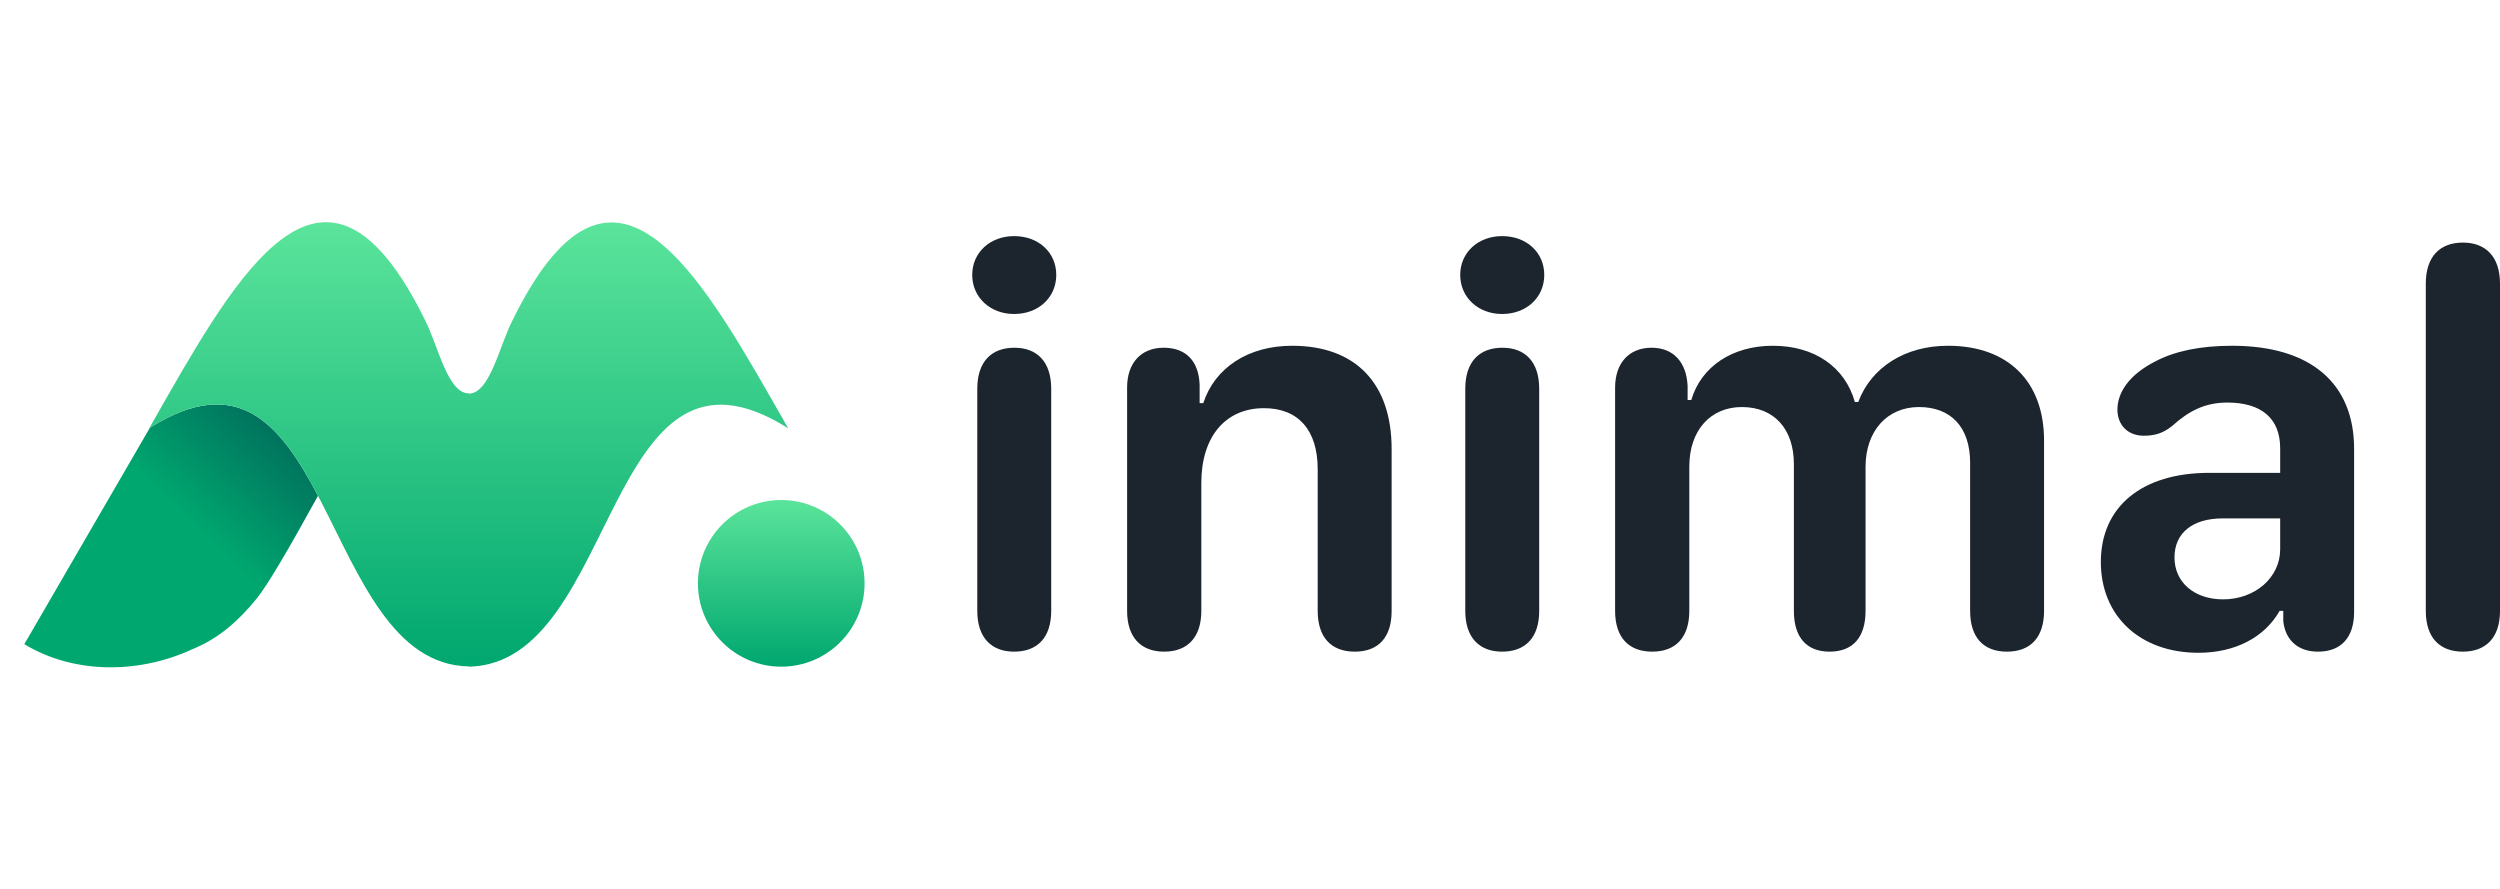
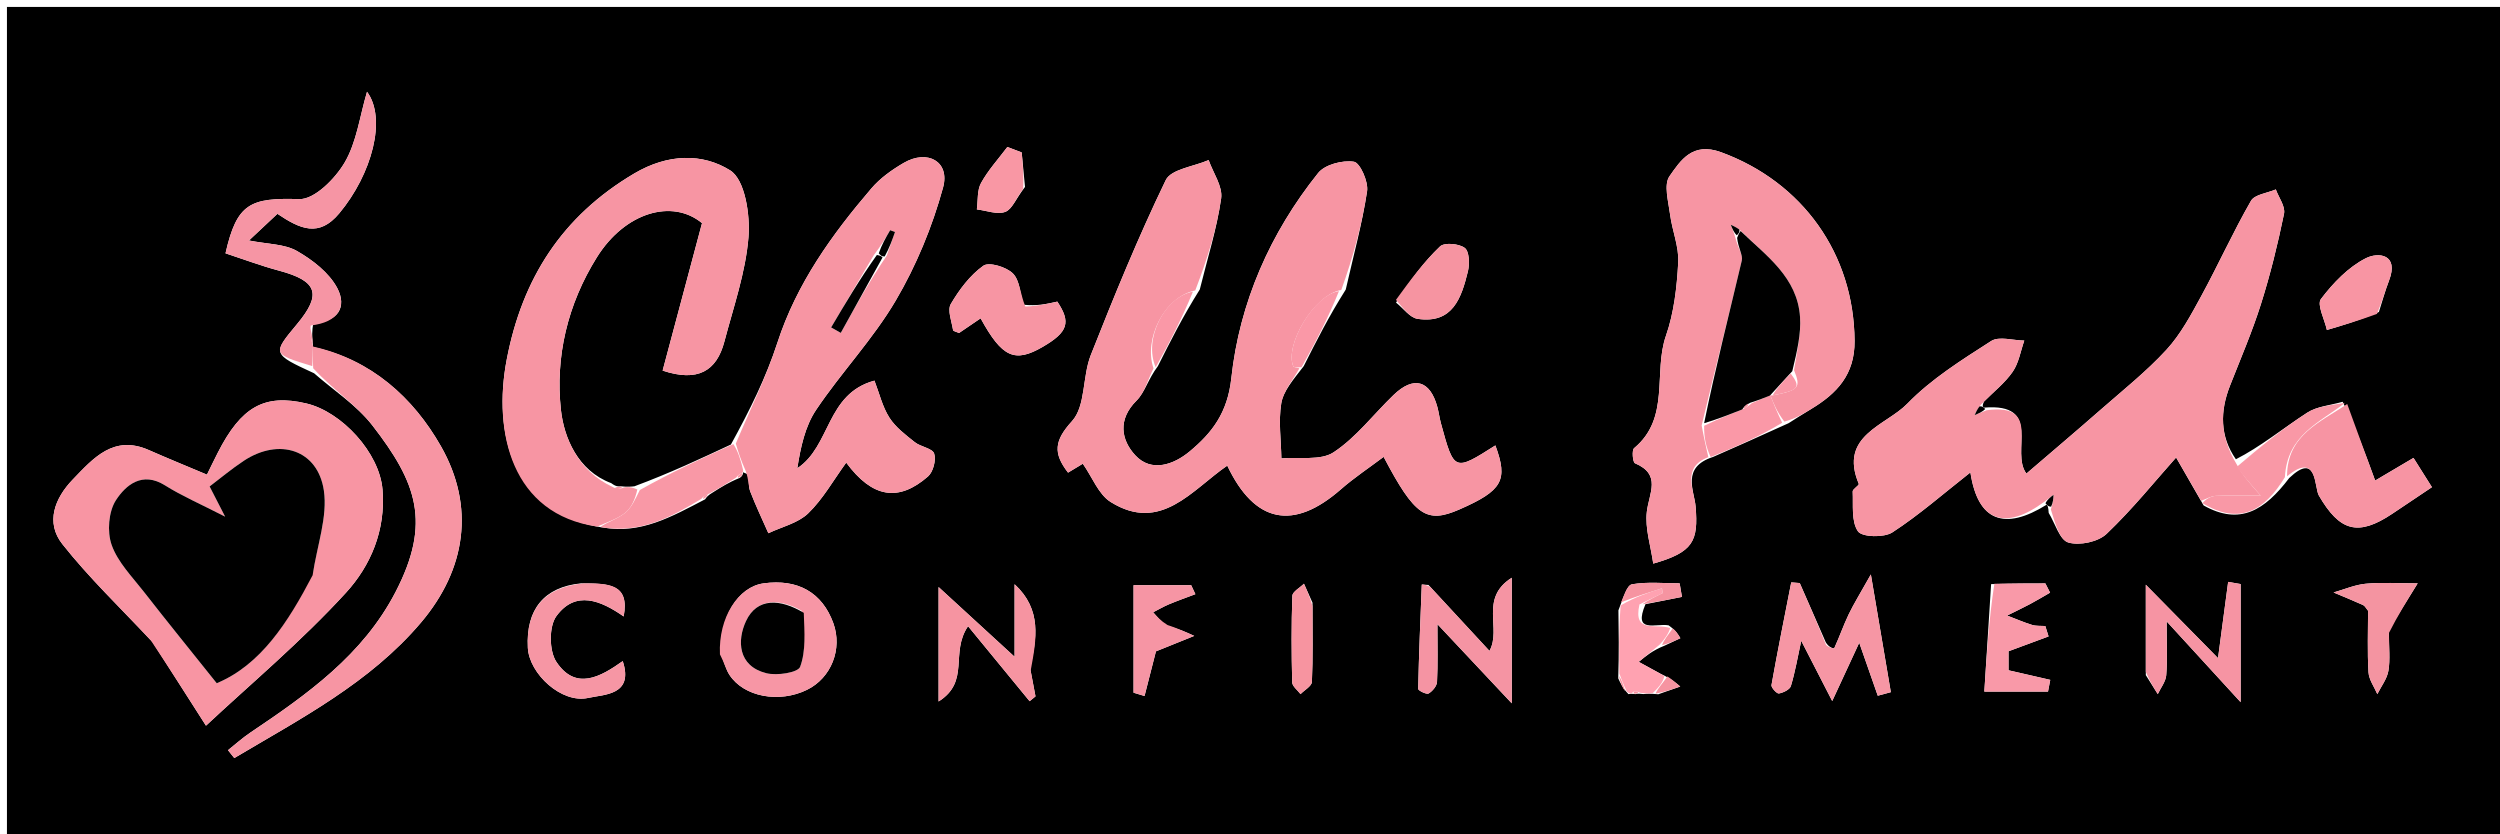
- <svg xmlns="http://www.w3.org/2000/svg" width="360" height="128" viewBox="0 0 360 128" fill="none">
-   <path d="M21.588 61.59C34.378 53.546 40.459 61.254 45.792 71.393C41.379 79.429 38.459 84.333 37.033 86.105C34.343 89.447 31.409 91.978 27.8 93.438C20.214 97.004 10.783 97.17 3.5 92.762L21.588 61.59Z" fill="url(#paint0_linear_4107_1209908)" />
-   <path fill-rule="evenodd" clip-rule="evenodd" d="M111.078 57.431C99.51 37.193 87.552 18.124 73.817 46.096C71.938 49.691 70.568 56.68 67.5 56.68V56.644C64.432 56.644 63.063 49.656 61.184 46.06C47.447 18.089 35.49 37.157 23.922 57.396C23.052 58.922 22.216 60.379 21.5 61.645C48.01 44.863 45.778 95.562 67.5 95.965V96C89.223 95.597 86.99 44.899 113.5 61.68C112.785 60.414 111.949 58.958 111.078 57.431" fill="url(#paint1_linear_4107_1209908)" />
-   <path fill-rule="evenodd" clip-rule="evenodd" d="M112.5 96C119.127 96 124.5 90.627 124.5 84C124.5 77.373 119.127 72 112.5 72C105.873 72 100.5 77.373 100.5 84C100.5 90.627 105.873 96 112.5 96" fill="url(#paint2_linear_4107_1209908)" />
-   <path fill-rule="evenodd" clip-rule="evenodd" d="M146.031 45.215C149.553 45.215 152.103 42.826 152.103 39.587C152.103 36.348 149.553 34 146.031 34C142.591 34 140 36.348 140 39.587C140 42.826 142.591 45.215 146.031 45.215ZM146.031 93.838C149.351 93.838 151.374 91.854 151.374 87.968V55.984C151.374 52.097 149.351 50.073 146.072 50.073C142.753 50.073 140.729 52.097 140.729 55.984V87.968C140.729 91.814 142.753 93.838 146.031 93.838ZM200.394 88.008C200.394 91.773 198.491 93.838 195.091 93.838C191.65 93.838 189.748 91.733 189.748 87.968V67.563C189.748 61.935 186.955 58.777 182.017 58.777C176.471 58.777 172.99 62.866 172.99 69.547V87.968C172.99 91.733 171.047 93.838 167.647 93.838C164.247 93.838 162.304 91.733 162.304 87.968V55.781C162.304 52.259 164.328 50.073 167.566 50.073C170.764 50.073 172.626 51.976 172.747 55.417V58.049H173.273C174.933 52.947 179.75 49.789 186.064 49.789C195.213 49.789 200.394 55.215 200.394 64.648V88.008ZM216.302 45.215C219.823 45.215 222.374 42.826 222.374 39.587C222.374 36.348 219.823 34 216.302 34C212.861 34 210.27 36.348 210.27 39.587C210.27 42.826 212.861 45.215 216.302 45.215ZM221.645 87.968C221.645 91.854 219.621 93.838 216.302 93.838C213.023 93.838 210.999 91.814 210.999 87.968V55.984C210.999 52.097 213.023 50.073 216.342 50.073C219.621 50.073 221.645 52.097 221.645 55.984V87.968ZM289.001 93.838C292.401 93.838 294.344 91.773 294.344 87.968V63.433C294.344 54.931 289.163 49.789 280.5 49.789C274.307 49.789 269.45 52.907 267.588 57.887H267.102C265.685 52.866 261.314 49.789 255.282 49.789C249.454 49.789 244.96 52.785 243.544 57.603H243.017V55.579C242.856 52.138 240.953 50.073 237.836 50.073C234.598 50.073 232.574 52.259 232.574 55.822V87.968C232.574 91.773 234.517 93.838 237.917 93.838C241.317 93.838 243.26 91.773 243.26 87.968V67.198C243.26 61.976 246.296 58.615 250.83 58.615C255.444 58.615 258.318 61.733 258.318 66.834V87.968C258.318 91.773 260.14 93.838 263.459 93.838C266.819 93.838 268.64 91.773 268.64 87.968V67.239C268.64 62.057 271.757 58.615 276.331 58.615C280.946 58.615 283.698 61.53 283.698 66.632V87.968C283.698 91.773 285.601 93.838 289.001 93.838ZM328.265 87.968C326.079 91.814 321.829 94 316.567 94C308.188 94 302.521 88.737 302.521 80.923C302.521 72.988 308.39 68.089 318.145 68.089H328.346V64.567C328.346 60.235 325.634 57.968 320.736 57.968C317.498 57.968 315.19 59.182 312.802 61.328C311.588 62.3 310.454 62.745 308.714 62.745C306.366 62.745 304.909 61.166 304.909 58.98C304.909 56.47 306.65 53.919 310.414 52.016C313.126 50.599 316.729 49.789 321.424 49.789C332.677 49.789 338.992 55.134 338.992 64.648V88.13C338.992 91.773 337.13 93.838 333.811 93.838C330.977 93.838 329.115 92.259 328.791 89.466V87.968H328.265ZM320.129 86.308C315.96 86.308 313.126 83.838 313.126 80.275C313.126 76.753 315.717 74.648 320.088 74.648H328.346V79.101C328.346 83.15 324.743 86.308 320.129 86.308ZM360 87.968C360 91.854 357.936 93.838 354.657 93.838C351.338 93.838 349.314 91.854 349.314 87.968V40.842C349.314 36.956 351.338 34.931 354.657 34.931C357.936 34.931 360 36.956 360 40.842V87.968Z" fill="#1C252E" />
-   <defs>
-     <linearGradient id="paint0_linear_4107_1209908" x1="38" y1="41.947" x2="16.381" y2="64.906" gradientUnits="userSpaceOnUse">
-       <stop stop-color="#004B50" />
-       <stop offset="1" stop-color="#00A76F" />
-     </linearGradient>
-     <linearGradient id="paint1_linear_4107_1209908" x1="21.5" y1="32" x2="21.5" y2="96" gradientUnits="userSpaceOnUse">
-       <stop stop-color="#5BE49B" />
-       <stop offset="1" stop-color="#00A76F" />
-     </linearGradient>
-     <linearGradient id="paint2_linear_4107_1209908" x1="100.5" y1="72" x2="100.5" y2="96" gradientUnits="userSpaceOnUse">
-       <stop stop-color="#5BE49B" />
-       <stop offset="1" stop-color="#00A76F" />
-     </linearGradient>
-   </defs>
+ <svg xmlns="http://www.w3.org/2000/svg" version="1.1" id="Layer_1" x="0px" y="0px" width="100%" viewBox="0 0 360 120" enable-background="new 0 0 360 120" xml:space="preserve">
+   <path fill="#000000" opacity="1" stroke="none" d=" M231,121   C154,121 77.5,121 1,121   C1,81 1,41 1,1   C121,1 241,1 361,1   C361,41 361,81 361,121   C317.833,121 274.667,121 231,121  M240.271,90.046   C238.384,89.726 235.136,91.299 236.947,87.004   C238.699,86.654 240.45,86.304 242.202,85.954   C242.091,85.302 241.98,84.65 241.869,83.999   C239.576,83.999 237.241,83.753 235.014,84.136   C234.265,84.265 233.791,85.992 233.052,87.889   C233.098,90.926 233.145,93.962 233.025,97.686   C233.355,98.401 233.685,99.116 234.507,99.961   C234.671,99.917 234.835,99.872 235.5,99.955   C235.665,99.906 235.83,99.857 236.658,99.945   C237.105,99.899 237.551,99.853 238.793,99.975   C239.846,99.603 240.899,99.232 241.952,98.86   C241.303,98.3 240.653,97.739 239.167,97.049   C238.104,96.469 237.041,95.889 235.978,95.31   C236.985,94.479 237.991,93.649 239.688,92.981   C240.45,92.62 241.213,92.26 241.975,91.899   C241.634,91.328 241.293,90.757 240.271,90.046  M107.011,67.998   C107.011,67.998 107.026,68.041 107.773,68.329   C107.851,69.152 107.754,70.042 108.04,70.784   C108.823,72.817 109.766,74.788 110.646,76.784   C112.591,75.858 114.921,75.332 116.388,73.913   C118.507,71.863 120.001,69.166 121.855,66.617   C125.63,71.719 129.386,72.303 133.628,68.613   C134.378,67.96 134.825,66.247 134.52,65.315   C134.27,64.552 132.587,64.357 131.728,63.673   C130.399,62.616 128.96,61.53 128.069,60.136   C127.073,58.577 126.636,56.661 125.922,54.811   C118.935,56.711 119.654,64.229 114.812,67.43   C115.286,64.42 115.925,61.397 117.523,59.019   C121.14,53.633 125.712,48.848 128.984,43.283   C131.948,38.243 134.254,32.645 135.8,27.005   C136.827,23.258 133.556,21.461 130.13,23.462   C128.439,24.449 126.747,25.65 125.487,27.123   C119.779,33.792 114.714,40.835 111.939,49.369   C110.325,54.331 107.974,59.054 105.248,64.015   C100.858,66.069 96.469,68.124 91.355,70.028   C90.868,70.078 90.38,70.128 89.392,70.032   C89.047,70.062 88.703,70.091 88.015,69.571   C83.15,67.761 81.205,62.951 80.776,59.039   C79.942,51.424 81.702,43.862 85.946,37.06   C90.002,30.56 96.801,28.59 101.092,32.131   C99.119,39.518 97.263,46.465 95.419,53.367   C100.456,55.046 103.187,53.459 104.311,49.192   C105.623,44.213 107.367,39.241 107.781,34.172   C108.046,30.929 107.276,25.866 105.147,24.536   C101.161,22.045 96.197,22.108 91.329,24.984   C80.892,31.152 75.187,40.158 72.965,51.788   C70.952,62.324 73.701,74.083 86.873,75.974   C92.267,76.914 96.66,74.444 101.538,71.899   C101.73,71.611 101.922,71.324 102.742,70.851   C103.833,70.157 104.925,69.462 106.508,68.824   C106.812,68.641 106.992,68.374 107.011,67.998  M337.34,57.855   C335.617,58.359 333.658,58.502 332.216,59.439   C328.695,61.729 325.414,64.387 321.966,66.133   C319.626,62.759 319.679,59.209 321.126,55.523   C322.656,51.628 324.319,47.77 325.578,43.787   C326.927,39.522 328.003,35.157 328.901,30.774   C329.114,29.733 328.143,28.45 327.717,27.278   C326.49,27.809 324.669,28 324.134,28.93   C321.569,33.397 319.442,38.112 316.976,42.639   C315.51,45.33 314.023,48.127 311.977,50.354   C309.088,53.498 305.7,56.189 302.476,59.016   C298.968,62.093 295.403,65.104 291.804,68.194   C289.44,65.069 294.224,57.976 285.673,58.7   C285.537,58.58 285.4,58.46 285.692,57.823   C287.094,56.409 288.714,55.147 289.828,53.534   C290.708,52.261 290.965,50.557 291.499,49.044   C289.884,49.028 287.862,48.379 286.726,49.109   C282.501,51.825 278.117,54.558 274.658,58.125   C271.584,61.294 264.728,62.69 267.665,69.678   C267.75,69.88 266.769,70.421 266.786,70.779   C266.881,72.743 266.564,75.093 267.545,76.511   C268.132,77.36 271.289,77.45 272.5,76.663   C276.379,74.141 279.89,71.052 283.738,68.029   C284.813,75.096 288.664,76.457 294.721,72.675   C294.842,72.808 294.962,72.94 295.012,73.857   C295.933,75.354 296.592,77.761 297.842,78.123   C299.468,78.594 302.131,78.035 303.352,76.874   C307.079,73.326 310.33,69.277 313.359,65.88   C314.462,67.79 315.712,69.954 317.324,72.787   C322.538,75.717 326.125,73.484 329.647,68.838   C333.726,64.952 333.234,70.185 333.917,71.357   C336.908,76.494 339.529,77.307 344.515,73.963   C346.356,72.729 348.197,71.494 350.198,70.152   C349.233,68.62 348.39,67.282 347.543,65.938   C345.455,67.172 343.597,68.27 342.021,69.201   C340.551,65.173 339.274,61.672 337.34,57.855  M45.014,49.208   C44.953,48.48 44.892,47.752 45.133,46.384   C48.692,46.429 49.989,44.186 48.57,41.491   C47.404,39.276 45.021,37.436 42.767,36.147   C40.966,35.118 38.547,35.169 35.85,34.63   C37.484,33.099 38.739,31.923 39.948,30.79   C43.234,32.996 45.932,34.224 48.855,30.718   C53.567,25.066 55.714,17.066 52.85,13.215   C51.794,16.786 51.353,20.471 49.631,23.403   C48.262,25.735 45.279,28.74 43.097,28.674   C36.033,28.462 34.109,29.267 32.473,36.478   C35.003,37.306 37.551,38.269 40.17,38.971   C45.708,40.454 46.384,42.341 42.775,46.669   C39.193,50.966 39.193,50.966 45.223,53.748   C48.056,56.233 51.365,58.348 53.632,61.271   C60.017,69.505 62.136,75.259 56.954,85.257   C52.251,94.33 44.231,99.997 36.05,105.494   C34.92,106.253 33.901,107.178 32.83,108.026   C33.133,108.404 33.435,108.783 33.737,109.161   C43.286,103.483 53.279,98.318 60.627,89.643   C67.108,81.99 68.445,72.96 63.493,64.255   C59.51,57.254 53.472,51.788 45.049,49.965   C45.049,49.965 45.106,49.936 45.014,49.208  M257.56,60.939   C258.645,60.254 259.718,59.55 260.817,58.888   C264.518,56.658 267.092,53.941 267.06,49.101   C266.978,36.577 259.571,26.215 247.827,21.917   C243.716,20.412 242.007,23.093 240.409,25.374   C239.55,26.598 240.252,29.027 240.49,30.882   C240.787,33.203 241.785,35.517 241.662,37.79   C241.47,41.342 241.059,45.02 239.896,48.35   C238.045,53.653 240.556,60.182 235.313,64.532   C234.959,64.825 235.117,66.573 235.434,66.707   C239.294,68.345 237.456,71.005 237.142,73.701   C236.865,76.085 237.705,78.599 238.066,81.159   C243.87,79.513 244.572,77.9 244.169,72.944   C243.984,70.675 242.067,67.291 246.676,65.801   C250.093,64.292 253.511,62.783 257.56,60.939  M172.77,41.685   C173.844,37.321 175.211,33 175.847,28.574   C176.094,26.855 174.694,24.899 174.044,23.051   C171.92,23.983 168.635,24.353 167.867,25.941   C163.891,34.162 160.431,42.643 157.069,51.143   C155.852,54.222 156.349,58.462 154.374,60.637   C151.814,63.456 151.619,65.239 153.799,68.059   C154.795,67.458 155.754,66.879 155.926,66.775   C157.295,68.728 158.186,71.194 159.934,72.286   C167.164,76.798 171.65,70.534 176.727,67.05   C180.696,75.407 186.28,76.415 193.078,70.469   C195.005,68.785 197.159,67.359 199.243,65.789   C203.724,74.304 205.406,75.441 210.152,73.362   C216.357,70.643 217.192,69.158 215.334,64.141   C209.398,67.911 209.393,67.912 207.494,60.955   C207.283,60.182 207.189,59.378 206.979,58.606   C205.926,54.747 203.572,54.085 200.662,56.889   C197.789,59.657 195.304,62.978 192.038,65.131   C190.157,66.372 187.066,65.778 184.52,66.009   C184.474,63.363 184.083,60.66 184.502,58.09   C184.792,56.312 186.202,54.716 187.737,52.724   C189.528,49.166 191.319,45.607 193.787,41.701   C194.856,36.987 196.137,32.304 196.861,27.537   C197.069,26.166 195.841,23.425 194.966,23.29   C193.331,23.037 190.794,23.688 189.815,24.911   C182.898,33.546 178.487,43.589 177.311,54.446   C176.768,59.466 174.526,62.334 171.298,65.017   C169.053,66.884 165.822,68.09 163.487,65.569   C161.434,63.355 160.922,60.399 163.67,57.677   C164.852,56.506 165.317,54.61 166.734,52.728   C168.523,49.164 170.312,45.6 172.77,41.685  M21.998,92.491   C24.435,96.309 26.872,100.127 29.661,104.498   C36.014,98.554 43.391,92.381 49.824,85.344   C53.352,81.484 55.563,76.392 55.085,70.513   C54.652,65.185 49.201,59.294 44.114,58.098   C38.059,56.674 34.725,58.587 31.361,65.192   C30.774,66.345 30.214,67.512 29.8,68.35   C26.991,67.165 24.193,66.027 21.431,64.809   C16.358,62.573 13.439,65.979 10.485,69.043   C7.88,71.744 6.516,75.235 8.982,78.355   C12.794,83.179 17.28,87.47 21.998,92.491  M262.914,92.499   C261.664,89.652 260.414,86.806 259.164,83.96   C258.755,83.928 258.346,83.896 257.937,83.864   C256.97,88.791 255.975,93.713 255.094,98.655   C255.031,99.01 255.866,99.914 256.159,99.862   C256.8,99.749 257.735,99.297 257.889,98.784   C258.503,96.749 258.863,94.636 259.378,92.272   C260.881,95.196 262.204,97.769 263.839,100.95   C265.367,97.654 266.403,95.419 267.73,92.556   C268.795,95.6 269.597,97.892 270.399,100.183   C271.026,100.013 271.653,99.843 272.28,99.672   C271.396,94.459 270.511,89.246 269.403,82.721   C267.875,85.45 266.962,86.91 266.219,88.451   C265.456,90.038 264.881,91.715 264.142,93.315   C264.084,93.44 263.387,93.271 262.914,92.499  M103.938,94.517   C104.301,95.416 104.529,96.404 105.052,97.197   C107.137,100.357 112.187,101.289 116.193,99.34   C119.695,97.635 121.351,93.46 120.002,89.74   C118.4,85.326 114.894,83.326 109.947,84.005   C106.324,84.502 103.431,88.895 103.938,94.517  M147.364,43.879   C146.905,42.342 146.861,40.393 145.865,39.387   C144.929,38.441 142.413,37.686 141.603,38.264   C139.685,39.633 138.133,41.705 136.917,43.777   C136.394,44.669 137.044,46.269 137.239,47.535   C137.264,47.699 137.76,47.791 138.108,47.948   C139.113,47.265 140.15,46.559 141.209,45.839   C144.307,51.493 146.119,52.289 150.144,49.952   C153.841,47.805 154.226,46.4 152.253,43.433   C150.717,43.777 149.324,44.089 147.364,43.879  M308.997,97.22   C309.571,98.13 310.145,99.04 310.72,99.951   C311.145,99.046 311.863,98.164 311.939,97.231   C312.12,95.001 311.997,92.746 311.997,89.48   C315.806,93.639 318.869,96.983 322.653,101.115   C322.653,94.476 322.653,89.292 322.653,84.108   C322.053,84.003 321.453,83.897 320.854,83.792   C320.427,87.005 319.999,90.218 319.394,94.769   C315.578,90.89 312.384,87.645 308.996,84.202   C308.996,88.346 308.996,92.312 308.997,97.22  M205.699,84.235   C205.378,84.213 205.057,84.191 204.736,84.169   C204.541,89.18 204.323,94.19 204.219,99.203   C204.214,99.437 205.425,100.037 205.717,99.866   C206.275,99.539 206.901,98.794 206.932,98.194   C207.063,95.637 206.988,93.069 206.988,89.88   C210.646,93.776 213.754,97.085 217.694,101.28   C217.694,94.487 217.694,89.299 217.694,83.196   C212.965,86.182 216.277,90.521 214.482,93.73   C211.691,90.709 208.968,87.762 205.699,84.235  M148.336,96.199   C149.262,91.996 150.075,87.808 146.101,84.127   C146.101,87.263 146.101,90.398 146.101,94.576   C141.739,90.575 138.25,87.373 135.156,84.534   C135.156,89.398 135.156,94.656 135.156,101.015   C139.753,98.103 136.769,94.024 139.4,90.172   C142.49,93.937 145.376,97.454 148.263,100.972   C148.546,100.741 148.829,100.511 149.112,100.28   C148.906,99.179 148.7,98.078 148.336,96.199  M286.72,84.113   C286.394,89.272 286.068,94.432 285.743,99.586   C289.302,99.586 292.109,99.586 294.915,99.586   C295.022,99.025 295.13,98.464 295.237,97.903   C293.259,97.449 291.282,96.994 289.228,96.522   C289.228,95.464 289.228,94.393 289.228,93.78   C291.384,92.981 293.189,92.313 294.994,91.644   C294.837,91.145 294.679,90.646 294.522,90.147   C293.885,90.102 293.213,90.172 292.619,89.989   C291.398,89.611 290.218,89.097 289.022,88.639   C290.126,88.089 291.243,87.561 292.332,86.982   C293.307,86.464 294.252,85.89 295.21,85.341   C294.984,84.898 294.758,84.455 294.532,84.013   C292.239,84.013 289.946,84.013 286.72,84.113  M83.656,84.004   C78.369,84.524 75.715,87.742 76.007,93.278   C76.206,97.047 80.898,101.352 84.697,100.5   C86.99,99.985 91.293,100.137 89.675,95.201   C86.476,97.47 82.905,99.514 80.113,95.301   C79.066,93.721 79.035,90.202 80.119,88.722   C82.884,84.947 86.515,86.467 89.809,88.769   C90.706,84.034 87.608,84.013 83.656,84.004  M201.028,43.573   C202.06,44.385 203.01,45.747 204.137,45.914   C209.235,46.666 210.451,42.845 211.382,39.07   C211.647,37.996 211.58,36.196 210.927,35.702   C210.102,35.077 207.992,34.888 207.365,35.486   C205.04,37.701 203.097,40.317 201.028,43.573  M167.672,89.998   C167.132,89.388 166.591,88.779 166.051,88.169   C166.814,87.779 167.557,87.341 168.346,87.011   C169.592,86.489 170.869,86.04 172.134,85.56   C171.932,85.13 171.731,84.701 171.529,84.271   C168.801,84.271 166.072,84.271 163.233,84.271   C163.233,89.61 163.233,94.68 163.233,99.75   C163.759,99.908 164.286,100.067 164.812,100.225   C165.402,97.916 165.992,95.607 166.455,93.795   C168.441,92.993 170.204,92.281 171.966,91.57   C170.83,91.048 169.695,90.527 167.672,89.998  M342.56,44.927   C343.043,43.416 343.453,41.877 344.022,40.399   C345.489,36.582 342.472,36.278 340.681,37.186   C338.153,38.467 335.962,40.754 334.217,43.058   C333.606,43.865 334.737,45.993 335.072,47.518   C337.382,46.836 339.693,46.154 342.56,44.927  M344,90.695   C345.282,88.625 346.564,86.555 348.146,84.001   C345.281,84.001 342.962,83.84 340.68,84.056   C339.105,84.206 337.58,84.877 336.032,85.315   C337.452,85.913 338.88,86.491 340.283,87.127   C340.546,87.246 340.704,87.598 341.001,87.949   C341.001,90.833 340.886,93.827 341.062,96.804   C341.126,97.875 341.889,98.905 342.334,99.954   C342.889,98.839 343.728,97.772 343.93,96.597   C344.207,94.983 343.999,93.286 344,90.695  M147.601,26.92   C147.442,25.263 147.282,23.606 147.123,21.949   C146.436,21.688 145.749,21.427 145.062,21.166   C143.774,22.881 142.297,24.493 141.271,26.353   C140.688,27.41 140.842,28.873 140.665,30.154   C142.049,30.318 143.607,30.943 144.765,30.506   C145.766,30.129 146.313,28.546 147.601,26.92  M189.001,86.79   C188.591,85.878 188.18,84.966 187.77,84.054   C187.187,84.636 186.12,85.2 186.099,85.802   C185.95,89.949 185.971,94.105 186.075,98.254   C186.089,98.83 186.857,99.388 187.275,99.954   C187.847,99.368 188.886,98.803 188.914,98.192   C189.077,94.712 188.998,91.22 189.001,86.79  z" />
+   <path fill="#F795A3" opacity="1" stroke="none" d=" M187.112,53.039   C186.202,54.716 184.792,56.312 184.502,58.09   C184.083,60.66 184.474,63.363 184.52,66.009   C187.066,65.778 190.157,66.372 192.038,65.131   C195.304,62.978 197.789,59.657 200.662,56.889   C203.572,54.085 205.926,54.747 206.979,58.606   C207.189,59.378 207.283,60.182 207.494,60.955   C209.393,67.912 209.398,67.911 215.334,64.141   C217.192,69.158 216.357,70.643 210.152,73.362   C205.406,75.441 203.724,74.304 199.243,65.789   C197.159,67.359 195.005,68.785 193.078,70.469   C186.28,76.415 180.696,75.407 176.727,67.05   C171.65,70.534 167.164,76.798 159.934,72.286   C158.186,71.194 157.295,68.728 155.926,66.775   C155.754,66.879 154.795,67.458 153.799,68.059   C151.619,65.239 151.814,63.456 154.374,60.637   C156.349,58.462 155.852,54.222 157.069,51.143   C160.431,42.643 163.891,34.162 167.867,25.941   C168.635,24.353 171.92,23.983 174.044,23.051   C174.694,24.899 176.094,26.855 175.847,28.574   C175.211,33 173.844,37.321 172.119,41.821   C167.613,42.766 164.655,48.884 166.108,53.043   C165.317,54.61 164.852,56.506 163.67,57.677   C160.922,60.399 161.434,63.355 163.487,65.569   C165.822,68.09 169.053,66.884 171.298,65.017   C174.526,62.334 176.768,59.466 177.311,54.446   C178.487,43.589 182.898,33.546 189.815,24.911   C190.794,23.688 193.331,23.037 194.966,23.29   C195.841,23.425 197.069,26.166 196.861,27.537   C196.137,32.304 194.856,36.987 193.149,41.75   C189.203,42.431 184.987,49.701 186.217,52.718   C186.297,52.914 186.803,52.936 187.112,53.039  z" />
+   <path fill="#F795A3" opacity="1" stroke="none" d=" M286.07,59.076   C294.224,57.976 289.44,65.069 291.804,68.194   C295.403,65.104 298.968,62.093 302.476,59.016   C305.7,56.189 309.088,53.498 311.977,50.354   C314.023,48.127 315.51,45.33 316.976,42.639   C319.442,38.112 321.569,33.397 324.134,28.93   C324.669,28 326.49,27.809 327.717,27.278   C328.143,28.45 329.114,29.733 328.901,30.774   C328.003,35.157 326.927,39.522 325.578,43.787   C324.319,47.77 322.656,51.628 321.126,55.523   C319.679,59.209 319.626,62.759 322.07,66.842   C322.99,68.477 323.806,69.403 325.539,71.37   C322.64,71.37 320.848,71.3 319.065,71.404   C318.352,71.445 317.662,71.868 316.962,72.118   C315.712,69.954 314.462,67.79 313.359,65.88   C310.33,69.277 307.079,73.326 303.352,76.874   C302.131,78.035 299.468,78.594 297.842,78.123   C296.592,77.761 295.933,75.354 295.324,73.358   C295.658,72.326 295.681,71.793 295.704,71.259   C295.261,71.594 294.817,71.929 294.374,72.264   C288.664,76.457 284.813,75.096 283.738,68.029   C279.89,71.052 276.379,74.141 272.5,76.663   C271.289,77.45 268.132,77.36 267.545,76.511   C266.564,75.093 266.881,72.743 266.786,70.779   C266.769,70.421 267.75,69.88 267.665,69.678   C264.728,62.69 271.584,61.294 274.658,58.125   C278.117,54.558 282.501,51.825 286.726,49.109   C287.862,48.379 289.884,49.028 291.499,49.044   C290.965,50.557 290.708,52.261 289.828,53.534   C288.714,55.147 287.094,56.409 285.249,58.27   C284.655,59.067 284.504,59.417 284.353,59.766   C284.926,59.536 285.498,59.306 286.07,59.076  z" />
+   <path fill="#F795A3" opacity="1" stroke="none" d=" M246.003,65.833   C242.067,67.291 243.984,70.675 244.169,72.944   C244.572,77.9 243.87,79.513 238.066,81.159   C237.705,78.599 236.865,76.085 237.142,73.701   C237.456,71.005 239.294,68.345 235.434,66.707   C235.117,66.573 234.959,64.825 235.313,64.532   C240.556,60.182 238.045,53.653 239.896,48.35   C241.059,45.02 241.47,41.342 241.662,37.79   C241.785,35.517 240.787,33.203 240.49,30.882   C240.252,29.027 239.55,26.598 240.409,25.374   C242.007,23.093 243.716,20.412 247.827,21.917   C259.571,26.215 266.978,36.577 267.06,49.101   C267.092,53.941 264.518,56.658 260.817,58.888   C259.718,59.55 258.645,60.254 256.947,60.709   C255.863,59.29 255.394,58.1 254.935,56.934   C254.946,56.958 254.898,56.936 255.26,56.94   C259.068,56.201 259.361,55.812 258.336,53.296   C258.796,50.524 259.363,48.07 259.205,45.664   C258.828,39.927 254.343,36.833 250.463,33.047   C249.925,32.673 249.579,32.523 249.232,32.373   C249.46,32.941 249.689,33.509 249.958,34.453   C250.294,35.734 251.003,36.736 250.817,37.527   C248.975,45.338 246.985,53.113 245.039,61.262   C245.361,63.028 245.682,64.43 246.003,65.833  z" />
+   <path fill="#F795A3" opacity="1" stroke="none" d=" M105.955,63.884   C107.974,59.054 110.325,54.331 111.939,49.369   C114.714,40.835 119.779,33.792 125.487,27.123   C126.747,25.65 128.439,24.449 130.13,23.462   C133.556,21.461 136.827,23.258 135.8,27.005   C134.254,32.645 131.948,38.243 128.984,43.283   C125.712,48.848 121.14,53.633 117.523,59.019   C115.925,61.397 115.286,64.42 114.812,67.43   C119.654,64.229 118.935,56.711 125.922,54.811   C126.636,56.661 127.073,58.577 128.069,60.136   C128.96,61.53 130.399,62.616 131.728,63.673   C132.587,64.357 134.27,64.552 134.52,65.315   C134.825,66.247 134.378,67.96 133.628,68.613   C129.386,72.303 125.63,71.719 121.855,66.617   C120.001,69.166 118.507,71.863 116.388,73.913   C114.921,75.332 112.591,75.858 110.646,76.784   C109.766,74.788 108.823,72.817 108.04,70.784   C107.754,70.042 107.851,69.152 107.383,67.823   C106.646,66.173 106.3,65.029 105.955,63.884  M125.83,36.742   C123.781,40.211 121.732,43.68 119.682,47.149   C120.145,47.411 120.608,47.673 121.072,47.935   C123.076,44.315 125.081,40.695 127.706,36.784   C128.097,35.659 128.488,34.534 128.879,33.409   C128.646,33.323 128.414,33.238 128.181,33.152   C127.574,34.195 126.967,35.238 125.83,36.742  z" />
+   <path fill="#F795A3" opacity="1" stroke="none" d=" M86.003,75.83   C73.701,74.083 70.952,62.324 72.965,51.788   C75.187,40.158 80.892,31.152 91.329,24.984   C96.197,22.108 101.161,22.045 105.147,24.536   C107.276,25.866 108.046,30.929 107.781,34.172   C107.367,39.241 105.623,44.213 104.311,49.192   C103.187,53.459 100.456,55.046 95.419,53.367   C97.263,46.465 99.119,39.518 101.092,32.131   C96.801,28.59 90.002,30.56 85.946,37.06   C81.702,43.862 79.942,51.424 80.776,59.039   C81.205,62.951 83.15,67.761 88.233,70.133   C88.931,70.522 89.412,70.35 89.893,70.178   C90.38,70.128 90.868,70.078 91.774,70.485   C91.452,71.956 90.885,73.195 89.928,73.924   C88.795,74.789 87.327,75.214 86.003,75.83  z" />
+   <path fill="#F895A3" opacity="1" stroke="none" d=" M21.739,92.239   C17.28,87.47 12.794,83.179 8.982,78.355   C6.516,75.235 7.88,71.744 10.485,69.043   C13.439,65.979 16.358,62.573 21.431,64.809   C24.193,66.027 26.991,67.165 29.8,68.35   C30.214,67.512 30.774,66.345 31.361,65.192   C34.725,58.587 38.059,56.674 44.114,58.098   C49.201,59.294 54.652,65.185 55.085,70.513   C55.563,76.392 53.352,81.484 49.824,85.344   C43.391,92.381 36.014,98.554 29.661,104.498   C26.872,100.127 24.435,96.309 21.739,92.239  M45.076,82.438   C45.668,78.491 47.198,74.404 46.636,70.628   C45.759,64.735 40.195,62.997 35.114,66.348   C33.357,67.506 31.739,68.873 30.184,70.049   C30.899,71.441 31.454,72.523 32.417,74.397   C28.83,72.554 26.18,71.413 23.766,69.897   C20.477,67.832 18.12,69.849 16.704,72.011   C15.627,73.656 15.404,76.577 16.079,78.477   C16.96,80.961 19.03,83.054 20.715,85.216   C24.089,89.544 27.55,93.804 31.209,98.387   C37.553,95.737 41.447,89.661 45.076,82.438  z" />
+   <path fill="#F795A3" opacity="1" stroke="none" d=" M45.076,49.908   C53.472,51.788 59.51,57.254 63.493,64.255   C68.445,72.96 67.108,81.99 60.627,89.643   C53.279,98.318 43.286,103.483 33.737,109.161   C33.435,108.783 33.133,108.404 32.83,108.026   C33.901,107.178 34.92,106.253 36.05,105.494   C44.231,99.997 52.251,94.33 56.954,85.257   C62.136,75.259 60.017,69.505 53.632,61.271   C51.365,58.348 48.056,56.233 45.102,53.033   C45.012,51.514 45.044,50.711 45.076,49.908  z" />
+   <path fill="#F695A4" opacity="1" stroke="none" d=" M45.063,49.936   C45.044,50.711 45.012,51.514 44.968,52.72   C39.193,50.966 39.193,50.966 42.775,46.669   C46.384,42.341 45.708,40.454 40.17,38.971   C37.551,38.269 35.003,37.306 32.473,36.478   C34.109,29.267 36.033,28.462 43.097,28.674   C45.279,28.74 48.262,25.735 49.631,23.403   C51.353,20.471 51.794,16.786 52.85,13.215   C55.714,17.066 53.567,25.066 48.855,30.718   C45.932,34.224 43.234,32.996 39.948,30.79   C38.739,31.923 37.484,33.099 35.85,34.63   C38.547,35.169 40.966,35.118 42.767,36.147   C45.021,37.436 47.404,39.276 48.57,41.491   C49.989,44.186 48.692,46.429 44.741,46.87   C44.602,48.216 44.854,49.076 45.106,49.936   C45.106,49.936 45.049,49.965 45.063,49.936  z" />
+   <path fill="#F794A3" opacity="1" stroke="none" d=" M337.996,58.17   C339.274,61.672 340.551,65.173 342.021,69.201   C343.597,68.27 345.455,67.172 347.543,65.938   C348.39,67.282 349.233,68.62 350.198,70.152   C348.197,71.494 346.356,72.729 344.515,73.963   C339.529,77.307 336.908,76.494 333.917,71.357   C333.234,70.185 333.726,64.952 329.334,68.582   C329.343,62.581 334.156,60.806 337.996,58.17  z" />
+   <path fill="#F696A4" opacity="1" stroke="none" d=" M262.951,92.868   C263.387,93.271 264.084,93.44 264.142,93.315   C264.881,91.715 265.456,90.038 266.219,88.451   C266.962,86.91 267.875,85.45 269.403,82.721   C270.511,89.246 271.396,94.459 272.28,99.672   C271.653,99.843 271.026,100.013 270.399,100.183   C269.597,97.892 268.795,95.6 267.73,92.556   C266.403,95.419 265.367,97.654 263.839,100.95   C262.204,97.769 260.881,95.196 259.378,92.272   C258.863,94.636 258.503,96.749 257.889,98.784   C257.735,99.297 256.8,99.749 256.159,99.862   C255.866,99.914 255.031,99.01 255.094,98.655   C255.975,93.713 256.97,88.791 257.937,83.864   C258.346,83.896 258.755,83.928 259.164,83.96   C260.414,86.806 261.664,89.652 262.951,92.868  z" />
+   <path fill="#F796A5" opacity="1" stroke="none" d=" M103.671,94.228   C103.431,88.895 106.324,84.502 109.947,84.005   C114.894,83.326 118.4,85.326 120.002,89.74   C121.351,93.46 119.695,97.635 116.193,99.34   C112.187,101.289 107.137,100.357 105.052,97.197   C104.529,96.404 104.301,95.416 103.671,94.228  M115.452,87.956   C112.342,86.188 109.008,86.05 107.429,89.428   C106.133,92.2 106.228,95.909 110.359,96.943   C111.888,97.325 114.906,96.859 115.219,96.022   C116.069,93.746 115.838,91.065 115.452,87.956  z" />
+   <path fill="#F795A3" opacity="1" stroke="none" d=" M147.647,44.14   C149.324,44.089 150.717,43.777 152.253,43.433   C154.226,46.4 153.841,47.805 150.144,49.952   C146.119,52.289 144.307,51.493 141.209,45.839   C140.15,46.559 139.113,47.265 138.108,47.948   C137.76,47.791 137.264,47.699 137.239,47.535   C137.044,46.269 136.394,44.669 136.917,43.777   C138.133,41.705 139.685,39.633 141.603,38.264   C142.413,37.686 144.929,38.441 145.865,39.387   C146.861,40.393 146.905,42.342 147.647,44.14  z" />
+   <path fill="#F694A3" opacity="1" stroke="none" d=" M308.997,96.749   C308.996,92.312 308.996,88.346 308.996,84.202   C312.384,87.645 315.578,90.89 319.394,94.769   C319.999,90.218 320.427,87.005 320.854,83.792   C321.453,83.897 322.053,84.003 322.653,84.108   C322.653,89.292 322.653,94.476 322.653,101.115   C318.869,96.983 315.806,93.639 311.997,89.48   C311.997,92.746 312.12,95.001 311.939,97.231   C311.863,98.164 311.145,99.046 310.719,99.951   C310.145,99.04 309.571,98.13 308.997,96.749  z" />
+   <path fill="#F594A3" opacity="1" stroke="none" d=" M205.971,84.525   C208.968,87.762 211.691,90.709 214.482,93.73   C216.277,90.521 212.965,86.182 217.694,83.196   C217.694,89.299 217.694,94.487 217.694,101.28   C213.754,97.085 210.646,93.776 206.988,89.88   C206.988,93.069 207.063,95.637 206.932,98.194   C206.901,98.794 206.275,99.539 205.717,99.866   C205.425,100.037 204.214,99.437 204.219,99.203   C204.323,94.19 204.541,89.18 204.736,84.169   C205.057,84.191 205.378,84.213 205.971,84.525  z" />
+   <path fill="#F694A1" opacity="1" stroke="none" d=" M148.415,96.588   C148.7,98.078 148.906,99.179 149.112,100.28   C148.829,100.511 148.546,100.741 148.263,100.972   C145.376,97.454 142.49,93.937 139.4,90.172   C136.769,94.024 139.753,98.103 135.156,101.015   C135.156,94.656 135.156,89.398 135.156,84.534   C138.25,87.373 141.739,90.575 146.101,94.576   C146.101,90.398 146.101,87.263 146.101,84.127   C150.075,87.808 149.262,91.996 148.415,96.588  z" />
+   <path fill="#F999A8" opacity="1" stroke="none" d=" M287.187,84.063   C289.946,84.013 292.239,84.013 294.532,84.013   C294.758,84.455 294.984,84.898 295.21,85.341   C294.252,85.89 293.307,86.464 292.332,86.982   C291.243,87.561 290.126,88.089 289.022,88.639   C290.218,89.097 291.398,89.611 292.619,89.989   C293.213,90.172 293.885,90.102 294.522,90.147   C294.679,90.646 294.837,91.145 294.994,91.644   C293.189,92.313 291.384,92.981 289.228,93.78   C289.228,94.393 289.228,95.464 289.228,96.522   C291.282,96.994 293.259,97.449 295.237,97.903   C295.13,98.464 295.022,99.025 294.915,99.586   C292.109,99.586 289.302,99.586 285.743,99.586   C286.068,94.432 286.394,89.272 287.187,84.063  z" />
+   <path fill="#F696A4" opacity="1" stroke="none" d=" M84.077,84.004   C87.608,84.013 90.706,84.034 89.809,88.769   C86.515,86.467 82.884,84.947 80.119,88.722   C79.035,90.202 79.066,93.721 80.113,95.301   C82.905,99.514 86.476,97.47 89.675,95.201   C91.293,100.137 86.99,99.985 84.697,100.5   C80.898,101.352 76.206,97.047 76.007,93.278   C75.715,87.742 78.369,84.524 84.077,84.004  z" />
+   <path fill="#F694A1" opacity="1" stroke="none" d=" M201.02,43.178   C203.097,40.317 205.04,37.701 207.365,35.486   C207.992,34.888 210.102,35.077 210.927,35.702   C211.58,36.196 211.647,37.996 211.382,39.07   C210.451,42.845 209.235,46.666 204.137,45.914   C203.01,45.747 202.06,44.385 201.02,43.178  z" />
+   <path fill="#F695A4" opacity="1" stroke="none" d=" M168.116,90.002   C169.695,90.527 170.83,91.048 171.966,91.57   C170.204,92.281 168.441,92.993 166.455,93.795   C165.992,95.607 165.402,97.916 164.812,100.225   C164.286,100.067 163.759,99.908 163.233,99.75   C163.233,94.68 163.233,89.61 163.233,84.271   C166.072,84.271 168.801,84.271 171.529,84.271   C171.731,84.701 171.932,85.13 172.134,85.56   C170.869,86.04 169.592,86.489 168.346,87.011   C167.557,87.341 166.814,87.779 166.051,88.169   C166.591,88.779 167.132,89.388 168.116,90.002  z" />
+   <path fill="#F998A6" opacity="1" stroke="none" d=" M86.438,75.902   C87.327,75.214 88.795,74.789 89.928,73.924   C90.885,73.195 91.452,71.956 92.135,70.56   C96.469,68.124 100.858,66.069 105.601,63.95   C106.3,65.029 106.646,66.173 107.009,67.679   C107.026,68.041 107.011,67.998 106.832,68.096   C106.4,68.342 106.188,68.533 106.016,68.768   C104.925,69.462 103.833,70.157 102.217,71.034   C101.424,71.374 101.196,71.576 101.009,71.824   C96.66,74.444 92.267,76.914 86.438,75.902  z" />
+   <path fill="#F895A3" opacity="1" stroke="none" d=" M342.282,45.199   C339.693,46.154 337.382,46.836 335.072,47.518   C334.737,45.993 333.606,43.865 334.217,43.058   C335.962,40.754 338.153,38.467 340.681,37.186   C342.472,36.278 345.489,36.582 344.022,40.399   C343.453,41.877 343.043,43.416 342.282,45.199  z" />
+   <path fill="#F998A6" opacity="1" stroke="none" d=" M337.668,58.013   C334.156,60.806 329.343,62.581 329.027,68.711   C326.125,73.484 322.538,75.717 317.143,72.452   C317.662,71.868 318.352,71.445 319.065,71.404   C320.848,71.3 322.64,71.37 325.539,71.37   C323.806,69.403 322.99,68.477 322.105,67.224   C325.414,64.387 328.695,61.729 332.216,59.439   C333.658,58.502 335.617,58.359 337.668,58.013  z" />
+   <path fill="#F494A1" opacity="1" stroke="none" d=" M344,91.16   C343.999,93.286 344.207,94.983 343.93,96.597   C343.728,97.772 342.889,98.839 342.334,99.954   C341.889,98.905 341.126,97.875 341.062,96.804   C340.886,93.827 341.001,90.833 341.001,87.949   C340.704,87.598 340.546,87.246 340.283,87.127   C338.88,86.491 337.452,85.913 336.032,85.315   C337.58,84.877 339.105,84.206 340.68,84.056   C342.962,83.84 345.281,84.001 348.146,84.001   C346.564,86.555 345.282,88.625 344,91.16  z" />
+   <path fill="#FFA2B1" opacity="1" stroke="none" d=" M234.998,99.828   C234.835,99.872 234.671,99.917 234.251,99.591   C233.726,98.48 233.459,97.739 233.191,96.998   C233.145,93.962 233.098,90.926 233.369,87.186   C235.565,85.894 237.445,85.304 239.325,84.715   C239.363,84.944 239.401,85.173 239.439,85.402   C238.32,85.946 237.202,86.491 236.084,87.036   C235.136,91.299 238.384,89.726 240.515,90.436   C240.172,91.49 239.585,92.154 238.997,92.818   C237.991,93.649 236.985,94.479 235.978,95.31   C237.041,95.889 238.104,96.469 239.678,97.342   C239.459,98.36 238.728,99.084 237.998,99.808   C237.551,99.853 237.105,99.899 236.22,99.765   C235.463,99.453 235.202,99.535 234.998,99.828  z" />
+   <path fill="#F997A4" opacity="1" stroke="none" d=" M147.331,27.208   C146.313,28.546 145.766,30.129 144.765,30.506   C143.607,30.943 142.049,30.318 140.665,30.154   C140.842,28.873 140.688,27.41 141.271,26.353   C142.297,24.493 143.774,22.881 145.062,21.166   C145.749,21.427 146.436,21.688 147.123,21.949   C147.282,23.606 147.442,25.263 147.331,27.208  z" />
+   <path fill="#F794A0" opacity="1" stroke="none" d=" M189.001,87.261   C188.998,91.22 189.077,94.712 188.914,98.192   C188.886,98.803 187.847,99.368 187.275,99.954   C186.857,99.388 186.089,98.83 186.075,98.254   C185.971,94.105 185.95,89.949 186.099,85.802   C186.12,85.2 187.187,84.636 187.77,84.054   C188.18,84.966 188.591,85.878 189.001,87.261  z" />
+   <path fill="#FA98A7" opacity="1" stroke="none" d=" M254.925,56.91   C255.394,58.1 255.863,59.29 256.631,60.877   C253.511,62.783 250.093,64.292 246.339,65.817   C245.682,64.43 245.361,63.028 245.396,61.308   C247.463,60.313 249.175,59.636 251.098,58.868   C251.577,58.62 251.804,58.416 252.295,58.037   C253.375,57.575 254.15,57.242 254.925,56.91  z" />
+   <path fill="#FA98A7" opacity="1" stroke="none" d=" M187.424,52.882   C186.803,52.936 186.297,52.914 186.217,52.718   C184.987,49.701 189.203,42.431 192.811,41.924   C191.319,45.607 189.528,49.166 187.424,52.882  z" />
+   <path fill="#FA98A7" opacity="1" stroke="none" d=" M166.421,52.885   C164.655,48.884 167.613,42.766 171.784,41.997   C170.312,45.6 168.523,49.164 166.421,52.885  z" />
+   <path fill="#F694A1" opacity="1" stroke="none" d=" M236.515,87.02   C237.202,86.491 238.32,85.946 239.439,85.402   C239.401,85.173 239.363,84.944 239.325,84.715   C237.445,85.304 235.565,85.894 233.438,86.736   C233.791,85.992 234.265,84.265 235.014,84.136   C237.241,83.753 239.576,83.999 241.869,83.999   C241.98,84.65 242.091,85.302 242.202,85.954   C240.45,86.304 238.699,86.654 236.515,87.02  z" />
+   <path fill="#F694A1" opacity="1" stroke="none" d=" M238.395,99.891   C238.728,99.084 239.459,98.36 240.097,97.407   C240.653,97.739 241.303,98.3 241.952,98.86   C240.899,99.232 239.846,99.603 238.395,99.891  z" />
+   <path fill="#F694A1" opacity="1" stroke="none" d=" M239.342,92.899   C239.585,92.154 240.172,91.49 240.856,90.505   C241.293,90.757 241.634,91.328 241.975,91.899   C241.213,92.26 240.45,92.62 239.342,92.899  z" />
+   <path fill="#F795A3" opacity="1" stroke="none" d=" M45.06,49.572   C44.854,49.076 44.602,48.216 44.59,47.19   C44.892,47.752 44.953,48.48 45.06,49.572  z" />
+   <path fill="#F694A1" opacity="1" stroke="none" d=" M233.108,97.342   C233.459,97.739 233.726,98.48 234.005,99.526   C233.685,99.116 233.355,98.401 233.108,97.342  z" />
+   <path fill="#F998A6" opacity="1" stroke="none" d=" M89.642,70.105   C89.412,70.35 88.931,70.522 88.405,70.407   C88.703,70.091 89.047,70.062 89.642,70.105  z" />
+   <path fill="#F795A3" opacity="1" stroke="none" d=" M101.274,71.862   C101.196,71.576 101.424,71.374 101.903,71.127   C101.922,71.324 101.73,71.611 101.274,71.862  z" />
+   <path fill="#F795A3" opacity="1" stroke="none" d=" M106.262,68.796   C106.188,68.533 106.4,68.342 106.85,68.11   C106.992,68.374 106.812,68.641 106.262,68.796  z" />
+   <path fill="#F694A1" opacity="1" stroke="none" d=" M235.249,99.892   C235.202,99.535 235.463,99.453 235.889,99.696   C235.83,99.857 235.665,99.906 235.249,99.892  z" />
+   <path fill="#000000" opacity="1" stroke="none" d=" M294.548,72.47   C294.817,71.929 295.261,71.594 295.704,71.259   C295.681,71.793 295.658,72.326 295.359,72.966   C294.962,72.94 294.842,72.808 294.548,72.47  z" />
+   <path fill="#000000" opacity="1" stroke="none" d=" M285.872,58.888   C285.498,59.306 284.926,59.536 284.353,59.766   C284.504,59.417 284.655,59.067 285.034,58.529   C285.4,58.46 285.537,58.58 285.872,58.888  z" />
+   <path fill="#000000" opacity="1" stroke="none" d=" M250.886,58.959   C249.175,59.636 247.463,60.313 245.394,60.945   C246.985,53.113 248.975,45.338 250.817,37.527   C251.003,36.736 250.294,35.734 250.146,34.255   C250.413,33.545 250.534,33.408 250.654,33.272   C254.343,36.833 258.828,39.927 259.205,45.664   C259.363,48.07 258.796,50.524 258.09,53.449   C256.715,54.94 255.807,55.938 254.898,56.935   C254.898,56.936 254.946,56.958 254.935,56.934   C254.15,57.242 253.375,57.575 252.03,57.998   C251.268,58.379 251.077,58.669 250.886,58.959  z" />
+   <path fill="#FA98A7" opacity="1" stroke="none" d=" M255.26,56.94   C255.807,55.938 256.715,54.94 257.868,53.789   C259.361,55.812 259.068,56.201 255.26,56.94  z" />
+   <path fill="#000000" opacity="1" stroke="none" d=" M250.105,33.879   C249.689,33.509 249.46,32.941 249.232,32.373   C249.579,32.523 249.925,32.673 250.463,33.047   C250.534,33.408 250.413,33.545 250.105,33.879  z" />
+   <path fill="#000000" opacity="1" stroke="none" d=" M127.086,37.075   C125.081,40.695 123.076,44.315 121.072,47.935   C120.608,47.673 120.145,47.411 119.682,47.149   C121.732,43.68 123.781,40.211 126.273,36.713   C126.84,36.814 126.963,36.944 127.086,37.075  z" />
+   <path fill="#000000" opacity="1" stroke="none" d=" M126.538,36.482   C126.967,35.238 127.574,34.195 128.181,33.152   C128.414,33.238 128.646,33.323 128.879,33.409   C128.488,34.534 128.097,35.659 127.396,36.929   C126.963,36.944 126.84,36.814 126.538,36.482  z" />
+   <path fill="#000000" opacity="1" stroke="none" d=" M45.019,82.831   C41.447,89.661 37.553,95.737 31.209,98.387   C27.55,93.804 24.089,89.544 20.715,85.216   C19.03,83.054 16.96,80.961 16.079,78.477   C15.404,76.577 15.627,73.656 16.704,72.011   C18.12,69.849 20.477,67.832 23.766,69.897   C26.18,71.413 28.83,72.554 32.417,74.397   C31.454,72.523 30.899,71.441 30.184,70.049   C31.739,68.873 33.357,67.506 35.114,66.348   C40.195,62.997 45.759,64.735 46.636,70.628   C47.198,74.404 45.668,78.491 45.019,82.831  z" />
+   <path fill="#000000" opacity="1" stroke="none" d=" M115.744,88.251   C115.838,91.065 116.069,93.746 115.219,96.022   C114.906,96.859 111.888,97.325 110.359,96.943   C106.228,95.909 106.133,92.2 107.429,89.428   C109.008,86.05 112.342,86.188 115.744,88.251  z" />
+   <path fill="#F795A3" opacity="1" stroke="none" d=" M251.098,58.868   C251.077,58.669 251.268,58.379 251.725,58.128   C251.804,58.416 251.577,58.62 251.098,58.868  z" />
</svg>
